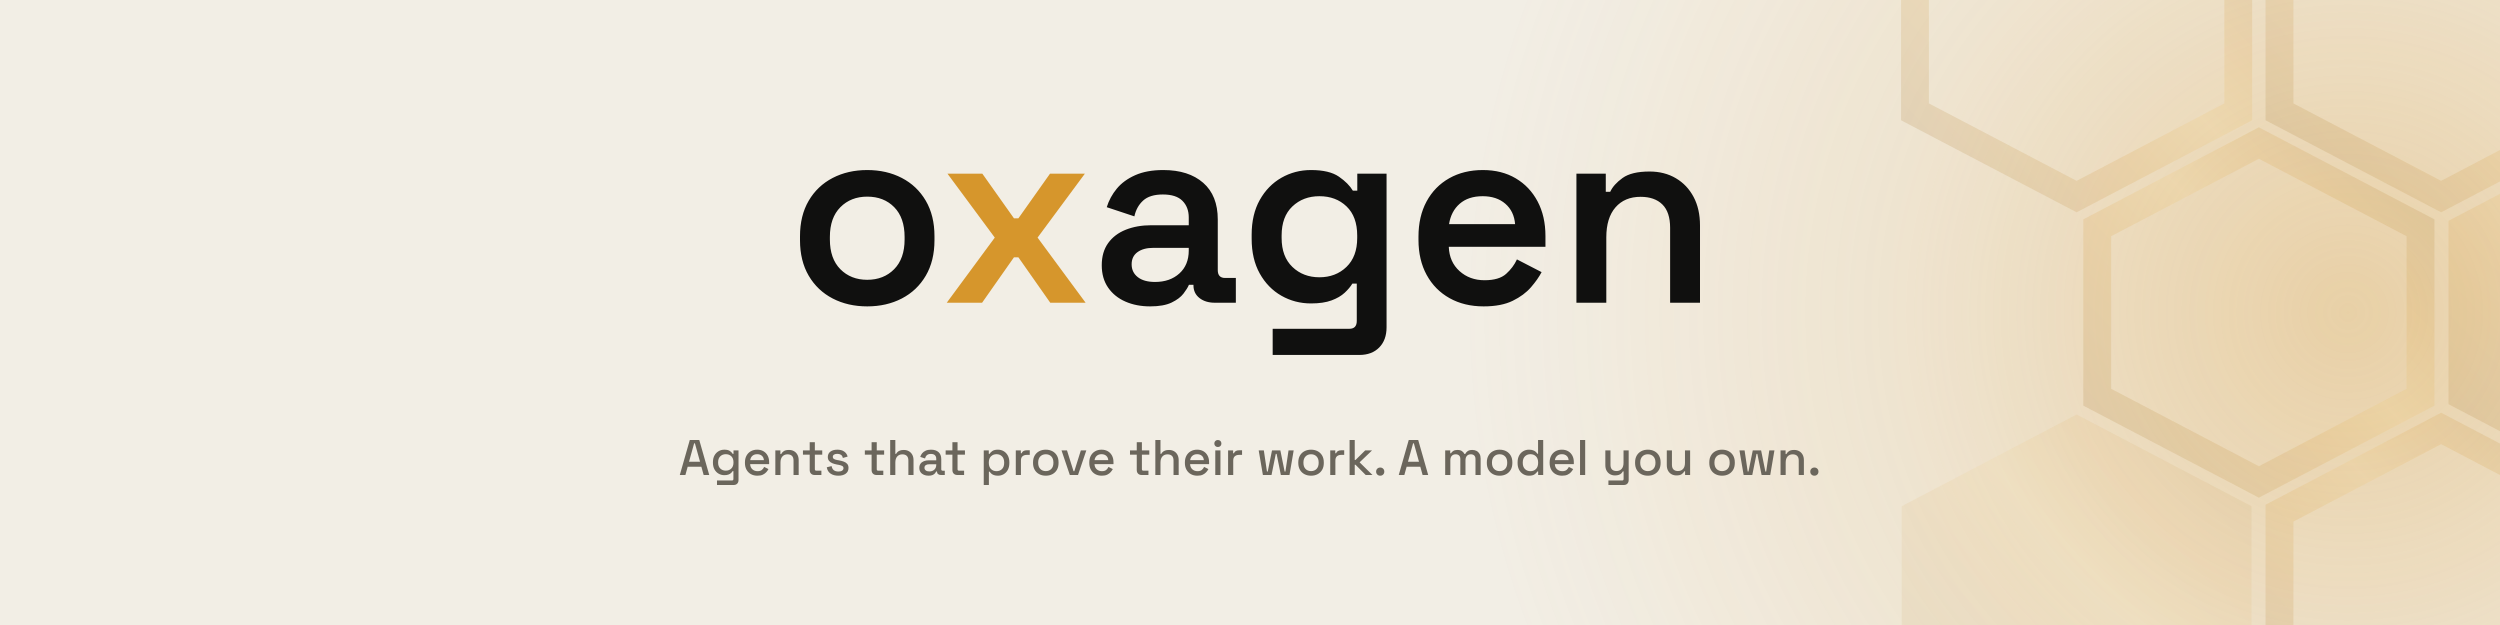
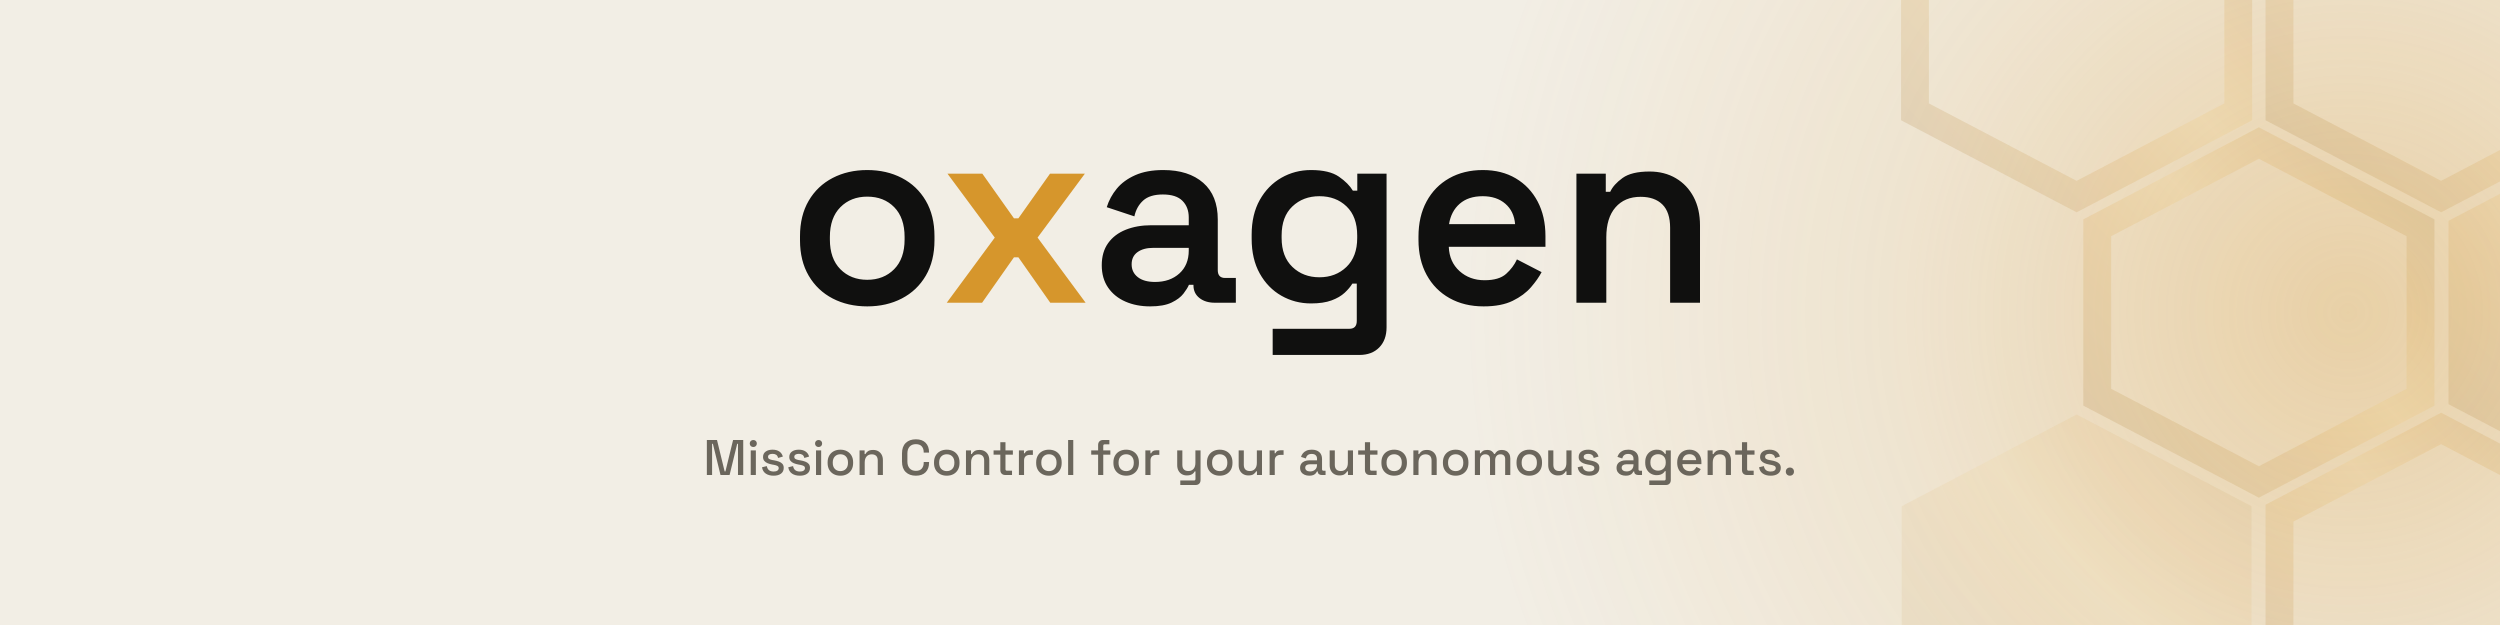
<svg xmlns="http://www.w3.org/2000/svg" width="1584" height="396" viewBox="0 0 1584 396">
  <defs>
-     <radialGradient id="g-s255">
+     <radialGradient id="g-s15">
      <stop offset="0" stop-color="#D6962C" stop-opacity="0.34" />
      <stop offset="0.5" stop-color="#D6962C" stop-opacity="0.119" />
      <stop offset="1" stop-color="#D6962C" stop-opacity="0" />
    </radialGradient>
-     <linearGradient id="sheen-s256" x1="0" y1="1" x2="1" y2="0">
+     <linearGradient id="sheen-s16" x1="0" y1="1" x2="1" y2="0">
      <stop offset="0" stop-color="#8B5E1A" />
      <stop offset="0.38" stop-color="#D6962C" />
      <stop offset="0.56" stop-color="#F1C364" />
      <stop offset="0.74" stop-color="#D6962C" />
      <stop offset="1" stop-color="#8B5E1A" />
    </linearGradient>
  </defs>
  <rect width="1584" height="396" fill="#F2EEE5" />
-   <circle cx="1489.0" cy="198.0" r="564.3" fill="url(#g-s255)" />
+   <circle cx="1489.0" cy="198.0" r="564.3" fill="url(#g-s15)" />
  <g opacity="0.16" transform="translate(1488.96,198.00) rotate(0) scale(17.65755) translate(-9.810,-10.240)">
    <g data-mark="hive">
-       <path d="M0.000 -6.080L5.800 -3.040L5.800 3.040L0.000 6.080L-5.800 3.040L-5.800 -3.040Z" fill="none" stroke="url(#sheen-s256)" stroke-width="1" stroke-linejoin="miter" />
-       <path d="M13.080 -6.080L18.880 -3.040L18.880 3.040L13.080 6.080L7.280 3.040L7.280 -3.040Z" fill="none" stroke="url(#sheen-s256)" stroke-width="1" stroke-linejoin="miter" />
-       <path d="M6.540 4.160L12.340 7.200L12.340 13.280L6.540 16.320L0.740 13.280L0.740 7.200Z" fill="none" stroke="url(#sheen-s256)" stroke-width="1" stroke-linejoin="miter" />
-       <path d="M19.620 3.660L25.897 6.950L25.897 13.530L19.620 16.820L13.343 13.530L13.343 6.950Z" fill="url(#sheen-s256)" />
-       <path d="M0.000 13.900L6.277 17.190L6.277 23.770L0.000 27.060L-6.277 23.770L-6.277 17.190Z" fill="url(#sheen-s256)" opacity="0.55" />
-       <path d="M13.080 14.400L18.880 17.440L18.880 23.520L13.080 26.560L7.280 23.520L7.280 17.440Z" fill="none" stroke="url(#sheen-s256)" stroke-width="1" stroke-linejoin="miter" />
+       <path d="M0.000 -6.080L5.800 -3.040L5.800 3.040L0.000 6.080L-5.800 3.040L-5.800 -3.040Z" fill="none" stroke="url(#sheen-s16)" stroke-width="1" stroke-linejoin="miter" />
+       <path d="M13.080 -6.080L18.880 -3.040L18.880 3.040L13.080 6.080L7.280 3.040L7.280 -3.040Z" fill="none" stroke="url(#sheen-s16)" stroke-width="1" stroke-linejoin="miter" />
+       <path d="M6.540 4.160L12.340 7.200L12.340 13.280L6.540 16.320L0.740 13.280L0.740 7.200Z" fill="none" stroke="url(#sheen-s16)" stroke-width="1" stroke-linejoin="miter" />
+       <path d="M19.620 3.660L25.897 6.950L25.897 13.530L19.620 16.820L13.343 13.530L13.343 6.950Z" fill="url(#sheen-s16)" />
+       <path d="M0.000 13.900L6.277 17.190L6.277 23.770L0.000 27.060L-6.277 23.770L-6.277 17.190Z" fill="url(#sheen-s16)" opacity="0.55" />
+       <path d="M13.080 14.400L18.880 17.440L18.880 23.520L13.080 26.560L7.280 23.520L7.280 17.440Z" fill="none" stroke="url(#sheen-s16)" stroke-width="1" stroke-linejoin="miter" />
    </g>
  </g>
  <g transform="translate(506.88,107.74) scale(1.2564)">
    <path d="M33.908 68.758Q24.166 68.758 16.479 64.774Q8.791 60.789 4.396 53.297Q0 45.803 0 35.386V33.372Q0 22.954 4.396 15.461Q8.791 7.969 16.479 3.984Q24.166 0 33.908 0Q43.651 0 51.338 3.984Q59.025 7.969 63.421 15.461Q67.817 22.954 67.817 33.372V35.386Q67.817 45.803 63.421 53.297Q59.025 60.789 51.338 64.774Q43.651 68.758 33.908 68.758ZM33.908 55.349Q42.19 55.349 47.469 50.02Q52.748 44.691 52.748 35.014V33.744Q52.748 24.067 47.523 18.738Q42.298 13.409 33.908 13.409Q25.65 13.409 20.359 18.738Q15.068 24.067 15.068 33.744V35.014Q15.068 44.691 20.359 50.02Q25.65 55.349 33.908 55.349Z M176.569 68.758Q169.637 68.758 164.119 66.345Q158.601 63.933 155.387 59.294Q152.173 54.654 152.173 48.009Q152.173 41.34 155.387 36.856Q158.601 32.371 164.27 30.102Q169.94 27.832 177.174 27.832H196.047V23.892Q196.047 18.732 192.874 15.527Q189.701 12.323 182.99 12.323Q176.411 12.323 173.049 15.384Q169.686 18.445 168.627 23.359L154.691 18.732Q156.27 13.613 159.748 9.397Q163.225 5.181 169.049 2.59Q174.874 0 183.208 0Q195.972 0 203.326 6.428Q210.681 12.856 210.681 24.939V50.471Q210.681 54.42 214.368 54.42H219.795V66.915H209.197Q204.464 66.915 201.442 64.533Q198.42 62.152 198.42 58.156V57.886H196.126Q195.392 59.697 193.399 62.298Q191.406 64.9 187.388 66.829Q183.369 68.758 176.569 68.758ZM179.05 56.435Q186.581 56.435 191.314 52.159Q196.047 47.884 196.047 40.603V39.24H178.175Q173.175 39.24 170.208 41.388Q167.241 43.536 167.241 47.551Q167.241 51.567 170.34 54.001Q173.439 56.435 179.05 56.435Z M227.767 34.642V32.628Q227.767 22.382 231.86 15.086Q235.953 7.791 242.768 3.895Q249.582 0 257.706 0Q266.935 0 271.762 3.333Q276.589 6.665 278.81 10.411H281.042V1.843H295.801V79.33Q295.801 85.699 292.104 89.472Q288.408 93.246 282.079 93.246H238.369V80.054H277.023Q280.779 80.054 280.779 76.104V57.278H278.547Q277.161 59.568 274.665 61.89Q272.168 64.213 268.057 65.741Q263.946 67.27 257.706 67.27Q249.582 67.27 242.756 63.375Q235.93 59.479 231.848 52.172Q227.767 44.865 227.767 34.642ZM261.938 54.078Q270.151 54.078 275.573 48.861Q280.996 43.644 280.996 34.27V33Q280.996 23.494 275.627 18.343Q270.259 13.192 261.938 13.192Q253.749 13.192 248.315 18.343Q242.881 23.494 242.881 33V34.27Q242.881 43.644 248.315 48.861Q253.749 54.078 261.938 54.078Z M344.764 68.758Q334.998 68.758 327.583 64.611Q320.167 60.464 316.031 52.905Q311.896 45.346 311.896 35.169V33.589Q311.896 23.389 315.977 15.842Q320.059 8.294 327.397 4.147Q334.735 0 344.385 0Q353.881 0 360.956 4.187Q368.031 8.373 371.981 15.851Q375.931 23.33 375.931 33.289V38.697H327.181Q327.468 46.333 332.587 50.95Q337.707 55.566 345.198 55.566Q352.522 55.566 356.101 52.353Q359.681 49.141 361.553 45.063L373.985 51.481Q372.119 55.066 368.63 59.104Q365.141 63.143 359.394 65.95Q353.648 68.758 344.764 68.758ZM327.313 27.289H360.622Q360.095 20.799 355.7 16.995Q351.304 13.192 344.277 13.192Q337.055 13.192 332.691 16.995Q328.327 20.799 327.313 27.289Z M391.548 66.915V1.843H406.353V10.977H408.585Q410.303 7.254 414.832 3.999Q419.361 0.744 428.435 0.744Q435.956 0.744 441.695 4.129Q447.434 7.514 450.651 13.59Q453.868 19.666 453.868 27.944V66.915H438.8V29.123Q438.8 21.197 434.891 17.349Q430.983 13.502 423.9 13.502Q415.872 13.502 411.244 18.824Q406.617 24.146 406.617 33.944V66.915Z" fill="#10100F" />
    <path d="M73.998 66.915 98.226 34.07 74.376 1.843H91.963L107.9 24.35H110.131L126.068 1.843H143.654L119.805 34.07L144.033 66.915H126.206L110.131 44.007H107.9L91.824 66.915Z" fill="#D6962C" />
  </g>
-   <path d="M430.721 300.96 437.049 278.784H443.05L449.378 300.96H445.834L444.386 295.726H435.712L434.265 300.96ZM436.55 292.571H443.548L440.301 280.915H439.798Z M451.719 293.222V292.76Q451.719 290.3 452.706 288.547Q453.694 286.794 455.342 285.854Q456.99 284.914 458.967 284.914Q461.254 284.914 462.469 285.758Q463.683 286.601 464.245 287.58H464.749V285.358H467.923V304.147Q467.923 305.596 467.095 306.446Q466.266 307.296 464.804 307.296H454.286V304.432H463.765Q464.685 304.432 464.685 303.482V298.508H464.182Q463.832 299.104 463.2 299.698Q462.569 300.293 461.541 300.68Q460.513 301.068 458.967 301.068Q456.99 301.068 455.337 300.128Q453.683 299.188 452.701 297.429Q451.719 295.671 451.719 293.222ZM459.864 298.204Q461.978 298.204 463.352 296.865Q464.727 295.527 464.727 293.138V292.844Q464.727 290.423 463.363 289.101Q461.999 287.778 459.864 287.778Q457.76 287.778 456.381 289.101Q455.001 290.423 455.001 292.844V293.138Q455.001 295.527 456.381 296.865Q457.76 298.204 459.864 298.204Z M479.892 301.404Q477.536 301.404 475.758 300.406Q473.979 299.408 472.986 297.592Q471.994 295.776 471.994 293.349V292.969Q471.994 290.531 472.976 288.72Q473.958 286.91 475.716 285.912Q477.473 284.914 479.773 284.914Q482.03 284.914 483.724 285.899Q485.418 286.885 486.369 288.662Q487.319 290.439 487.319 292.825V294.065H475.295Q475.37 296.124 476.693 297.332Q478.016 298.54 479.974 298.54Q481.82 298.54 482.75 297.722Q483.681 296.905 484.17 295.829L486.89 297.208Q486.435 298.109 485.596 299.086Q484.756 300.063 483.385 300.733Q482.013 301.404 479.892 301.404ZM475.327 291.553H484.007Q483.88 289.791 482.731 288.785Q481.582 287.778 479.752 287.778Q477.893 287.778 476.743 288.785Q475.593 289.791 475.327 291.553Z M491.255 300.96V285.358H494.452V287.694H494.956Q495.402 286.726 496.537 285.904Q497.671 285.082 499.915 285.082Q501.697 285.082 503.081 285.872Q504.464 286.661 505.252 288.112Q506.04 289.563 506.04 291.583V300.96H502.781V291.833Q502.781 289.793 501.771 288.828Q500.761 287.864 498.968 287.864Q496.942 287.864 495.729 289.205Q494.515 290.547 494.515 293.076V300.96Z M516.159 300.96Q514.718 300.96 513.873 300.11Q513.029 299.26 513.029 297.811V288.098H508.746V285.358H513.029V280.168H516.289V285.358H520.974V288.098H516.289V297.269Q516.289 298.22 517.198 298.22H520.439V300.96Z M531.186 301.404Q528.213 301.404 526.244 300.073Q524.274 298.742 523.851 296.061L526.894 295.321Q527.127 296.629 527.738 297.379Q528.35 298.129 529.248 298.449Q530.146 298.768 531.186 298.768Q532.758 298.768 533.595 298.177Q534.432 297.586 534.432 296.636Q534.432 295.674 533.638 295.228Q532.843 294.782 531.305 294.507L530.219 294.315Q528.638 294.021 527.342 293.477Q526.046 292.934 525.273 291.985Q524.499 291.036 524.499 289.562Q524.499 287.339 526.16 286.127Q527.82 284.914 530.542 284.914Q533.171 284.914 534.864 286.092Q536.556 287.269 537.05 289.292L534.02 290.167Q533.745 288.741 532.824 288.145Q531.904 287.55 530.542 287.55Q529.191 287.55 528.434 288.04Q527.676 288.53 527.676 289.438Q527.676 290.376 528.421 290.818Q529.165 291.26 530.442 291.483L531.529 291.675Q533.236 291.969 534.617 292.481Q535.997 292.992 536.803 293.931Q537.61 294.87 537.61 296.45Q537.61 298.822 535.87 300.113Q534.13 301.404 531.186 301.404Z M555.379 300.96Q553.937 300.96 553.093 300.11Q552.249 299.26 552.249 297.811V288.098H547.966V285.358H552.249V280.168H555.509V285.358H560.194V288.098H555.509V297.269Q555.509 298.22 556.418 298.22H559.659V300.96Z M564.024 300.96V278.784H567.284V287.556H567.788Q568.086 286.961 568.674 286.393Q569.263 285.825 570.232 285.459Q571.202 285.093 572.684 285.093Q574.466 285.093 575.85 285.883Q577.233 286.672 578.021 288.118Q578.809 289.563 578.809 291.583V300.96H575.55V291.833Q575.55 289.793 574.54 288.834Q573.53 287.875 571.737 287.875Q569.711 287.875 568.498 289.211Q567.284 290.547 567.284 293.076V300.96Z M588.331 301.404Q586.674 301.404 585.349 300.829Q584.024 300.254 583.253 299.146Q582.483 298.038 582.483 296.455Q582.483 294.862 583.253 293.796Q584.024 292.731 585.374 292.193Q586.725 291.656 588.432 291.656H593.206V290.647Q593.206 289.272 592.376 288.442Q591.546 287.613 589.837 287.613Q588.16 287.613 587.27 288.405Q586.381 289.197 586.093 290.485L583.061 289.493Q583.441 288.234 584.275 287.203Q585.109 286.172 586.502 285.543Q587.895 284.914 589.878 284.914Q592.917 284.914 594.65 286.455Q596.384 287.997 596.384 290.865V297.291Q596.384 298.242 597.271 298.242H598.616V300.96H596.176Q595.071 300.96 594.377 300.384Q593.683 299.808 593.683 298.836V298.738H593.181Q592.955 299.229 592.439 299.863Q591.923 300.497 590.94 300.95Q589.956 301.404 588.331 301.404ZM588.828 298.704Q590.773 298.704 591.99 297.581Q593.206 296.458 593.206 294.507V294.168H588.629Q587.331 294.168 586.537 294.726Q585.743 295.285 585.743 296.362Q585.743 297.439 586.569 298.072Q587.395 298.704 588.828 298.704Z M606.574 300.96Q605.132 300.96 604.288 300.11Q603.444 299.26 603.444 297.811V288.098H599.161V285.358H603.444V280.168H606.704V285.358H611.389V288.098H606.704V297.269Q606.704 298.22 607.613 298.22H610.854V300.96Z M623.298 307.296V285.358H626.494V287.58H626.998Q627.581 286.539 628.816 285.727Q630.05 284.914 632.317 284.914Q634.273 284.914 635.911 285.86Q637.549 286.805 638.537 288.6Q639.524 290.395 639.524 292.928V293.39Q639.524 295.912 638.542 297.712Q637.56 299.512 635.922 300.458Q634.284 301.404 632.317 301.404Q630.803 301.404 629.759 301.027Q628.715 300.65 628.073 300.055Q627.432 299.46 627.061 298.844H626.558V307.296ZM631.379 298.54Q633.514 298.54 634.878 297.18Q636.242 295.82 636.242 293.306V293.011Q636.242 290.498 634.868 289.138Q633.494 287.778 631.379 287.778Q629.276 287.778 627.896 289.138Q626.516 290.498 626.516 293.011V293.306Q626.516 295.82 627.896 297.18Q629.276 298.54 631.379 298.54Z M643.605 300.96V285.358H646.801V287.187H647.305Q647.687 286.203 648.517 285.749Q649.347 285.294 650.59 285.294H652.458V288.222H650.471Q648.873 288.222 647.869 289.09Q646.864 289.959 646.864 291.782V300.96Z M662.616 301.404Q660.271 301.404 658.441 300.436Q656.611 299.469 655.572 297.669Q654.534 295.869 654.534 293.39V292.928Q654.534 290.449 655.572 288.648Q656.611 286.848 658.441 285.881Q660.271 284.914 662.616 284.914Q664.96 284.914 666.79 285.881Q668.621 286.848 669.659 288.648Q670.697 290.449 670.697 292.928V293.39Q670.697 295.869 669.659 297.669Q668.621 299.469 666.79 300.436Q664.96 301.404 662.616 301.404ZM662.616 298.498Q664.764 298.498 666.1 297.122Q667.437 295.745 667.437 293.306V293.011Q667.437 290.572 666.111 289.196Q664.784 287.819 662.616 287.819Q660.479 287.819 659.136 289.196Q657.794 290.572 657.794 293.011V293.306Q657.794 295.745 659.136 297.122Q660.479 298.498 662.616 298.498Z M677.844 300.96 672.573 285.358H676.042L680.184 298.555H680.688L684.83 285.358H688.299L683.027 300.96Z M698.072 301.404Q695.717 301.404 693.938 300.406Q692.159 299.408 691.167 297.592Q690.174 295.776 690.174 293.349V292.969Q690.174 290.531 691.156 288.72Q692.138 286.91 693.896 285.912Q695.653 284.914 697.953 284.914Q700.21 284.914 701.904 285.899Q703.599 286.885 704.549 288.662Q705.499 290.439 705.499 292.825V294.065H693.475Q693.55 296.124 694.873 297.332Q696.197 298.54 698.154 298.54Q700 298.54 700.93 297.722Q701.861 296.905 702.35 295.829L705.07 297.208Q704.615 298.109 703.776 299.086Q702.936 300.063 701.565 300.733Q700.193 301.404 698.072 301.404ZM693.507 291.553H702.187Q702.06 289.791 700.911 288.785Q699.762 287.778 697.933 287.778Q696.073 287.778 694.923 288.785Q693.773 289.791 693.507 291.553Z M723.378 300.96Q721.937 300.96 721.092 300.11Q720.248 299.26 720.248 297.811V288.098H715.965V285.358H720.248V280.168H723.508V285.358H728.193V288.098H723.508V297.269Q723.508 298.22 724.417 298.22H727.658V300.96Z M732.023 300.96V278.784H735.283V287.556H735.787Q736.085 286.961 736.673 286.393Q737.262 285.825 738.231 285.459Q739.201 285.093 740.683 285.093Q742.465 285.093 743.849 285.883Q745.232 286.672 746.02 288.118Q746.808 289.563 746.808 291.583V300.96H743.549V291.833Q743.549 289.793 742.539 288.834Q741.529 287.875 739.736 287.875Q737.71 287.875 736.497 289.211Q735.283 290.547 735.283 293.076V300.96Z M758.644 301.404Q756.289 301.404 754.51 300.406Q752.731 299.408 751.739 297.592Q750.746 295.776 750.746 293.349V292.969Q750.746 290.531 751.728 288.72Q752.71 286.91 754.468 285.912Q756.225 284.914 758.525 284.914Q760.783 284.914 762.477 285.899Q764.171 286.885 765.121 288.662Q766.072 290.439 766.072 292.825V294.065H754.047Q754.122 296.124 755.445 297.332Q756.769 298.54 758.726 298.54Q760.572 298.54 761.502 297.722Q762.433 296.905 762.922 295.829L765.642 297.208Q765.188 298.109 764.348 299.086Q763.509 300.063 762.137 300.733Q760.765 301.404 758.644 301.404ZM754.079 291.553H762.759Q762.633 289.791 761.483 288.785Q760.334 287.778 758.505 287.778Q756.645 287.778 755.495 288.785Q754.345 289.791 754.079 291.553Z M770.008 300.96V285.358H773.268V300.96ZM771.638 283.232Q770.694 283.232 770.043 282.613Q769.393 281.993 769.393 281.008Q769.393 280.012 770.043 279.398Q770.694 278.784 771.638 278.784Q772.613 278.784 773.248 279.398Q773.882 280.012 773.882 281.008Q773.882 281.993 773.248 282.613Q772.613 283.232 771.638 283.232Z M778.118 300.96V285.358H781.314V287.187H781.818Q782.2 286.203 783.03 285.749Q783.86 285.294 785.103 285.294H786.971V288.222H784.984Q783.386 288.222 782.382 289.09Q781.378 289.959 781.378 291.782V300.96Z M800.167 300.96 797.506 285.358H800.767L802.738 298.766H803.242L805.945 285.358H811.236L813.94 298.766H814.444L816.414 285.358H819.676L817.015 300.96H811.547L808.843 287.551H808.339L805.635 300.96Z M830.678 301.404Q828.334 301.404 826.503 300.436Q824.673 299.469 823.635 297.669Q822.597 295.869 822.597 293.39V292.928Q822.597 290.449 823.635 288.648Q824.673 286.848 826.503 285.881Q828.334 284.914 830.678 284.914Q833.022 284.914 834.853 285.881Q836.683 286.848 837.721 288.648Q838.76 290.449 838.76 292.928V293.39Q838.76 295.869 837.721 297.669Q836.683 299.469 834.853 300.436Q833.022 301.404 830.678 301.404ZM830.678 298.498Q832.826 298.498 834.163 297.122Q835.5 295.745 835.5 293.306V293.011Q835.5 290.572 834.173 289.196Q832.847 287.819 830.678 287.819Q828.541 287.819 827.199 289.196Q825.856 290.572 825.856 293.011V293.306Q825.856 295.745 827.199 297.122Q828.541 298.498 830.678 298.498Z M842.84 300.96V285.358H846.037V287.187H846.54Q846.922 286.203 847.752 285.749Q848.582 285.294 849.826 285.294H851.693V288.222H849.707Q848.108 288.222 847.104 289.09Q846.1 289.959 846.1 291.782V300.96Z M855.1 300.96V278.784H858.36V291.432H858.864L865.002 285.358H869.355L861.446 292.928L869.608 300.96H865.307L858.864 294.475H858.36V300.96Z M874.515 301.404Q873.403 301.404 872.66 300.676Q871.916 299.948 871.916 298.81Q871.916 297.673 872.66 296.95Q873.403 296.227 874.515 296.227Q875.626 296.227 876.359 296.955Q877.093 297.683 877.093 298.82Q877.093 299.957 876.359 300.68Q875.626 301.404 874.515 301.404Z M886.248 300.96 892.576 278.784H898.576L904.904 300.96H901.361L899.913 295.726H891.239L889.791 300.96ZM892.077 292.571H899.075L895.828 280.915H895.324Z M915.672 300.96V285.358H918.869V287.179H919.373Q919.807 286.365 920.79 285.723Q921.774 285.082 923.459 285.082Q925.205 285.082 926.269 285.803Q927.332 286.525 927.86 287.626H928.363Q928.902 286.546 929.939 285.814Q930.977 285.082 932.871 285.082Q934.373 285.082 935.556 285.711Q936.738 286.34 937.434 287.558Q938.13 288.776 938.13 290.555V300.96H934.87V290.807Q934.87 289.386 934.089 288.614Q933.307 287.843 931.893 287.843Q930.364 287.843 929.448 288.825Q928.531 289.807 928.531 291.656V300.96H925.271V290.807Q925.271 289.386 924.49 288.614Q923.708 287.843 922.294 287.843Q920.765 287.843 919.849 288.825Q918.932 289.807 918.932 291.656V300.96Z M950.143 301.404Q947.799 301.404 945.969 300.436Q944.138 299.469 943.1 297.669Q942.062 295.869 942.062 293.39V292.928Q942.062 290.449 943.1 288.648Q944.138 286.848 945.969 285.881Q947.799 284.914 950.143 284.914Q952.488 284.914 954.318 285.881Q956.148 286.848 957.187 288.648Q958.225 290.449 958.225 292.928V293.39Q958.225 295.869 957.187 297.669Q956.148 299.469 954.318 300.436Q952.488 301.404 950.143 301.404ZM950.143 298.498Q952.291 298.498 953.628 297.122Q954.965 295.745 954.965 293.306V293.011Q954.965 290.572 953.638 289.196Q952.312 287.819 950.143 287.819Q948.007 287.819 946.664 289.196Q945.322 290.572 945.322 293.011V293.306Q945.322 295.745 946.664 297.122Q948.007 298.498 950.143 298.498Z M968.752 301.404Q966.817 301.404 965.168 300.458Q963.52 299.512 962.533 297.712Q961.545 295.912 961.545 293.39V292.928Q961.545 290.406 962.527 288.606Q963.509 286.805 965.153 285.86Q966.796 284.914 968.752 284.914Q970.278 284.914 971.316 285.291Q972.354 285.668 973.006 286.247Q973.658 286.826 974.008 287.474H974.512V278.784H977.772V300.96H974.575V298.738H974.071Q973.488 299.758 972.264 300.581Q971.039 301.404 968.752 301.404ZM969.69 298.54Q971.805 298.54 973.179 297.18Q974.553 295.82 974.553 293.306V293.011Q974.553 290.498 973.189 289.138Q971.825 287.778 969.69 287.778Q967.586 287.778 966.207 289.138Q964.827 290.498 964.827 293.011V293.306Q964.827 295.82 966.207 297.18Q967.586 298.54 969.69 298.54Z M989.75 301.404Q987.394 301.404 985.615 300.406Q983.837 299.408 982.844 297.592Q981.852 295.776 981.852 293.349V292.969Q981.852 290.531 982.834 288.72Q983.816 286.91 985.573 285.912Q987.331 284.914 989.631 284.914Q991.888 284.914 993.582 285.899Q995.276 286.885 996.227 288.662Q997.177 290.439 997.177 292.825V294.065H985.153Q985.227 296.124 986.551 297.332Q987.874 298.54 989.832 298.54Q991.677 298.54 992.608 297.722Q993.539 296.905 994.028 295.829L996.748 297.208Q996.293 298.109 995.454 299.086Q994.614 300.063 993.242 300.733Q991.871 301.404 989.75 301.404ZM985.185 291.553H993.865Q993.738 289.791 992.589 288.785Q991.44 287.778 989.61 287.778Q987.751 287.778 986.601 288.785Q985.451 289.791 985.185 291.553Z M1001.11 300.96V278.784H1004.37V300.96Z M1019.09 307.296V304.432H1027.8Q1028.71 304.432 1028.71 303.482V298.69H1028.2Q1027.91 299.306 1027.32 299.895Q1026.73 300.483 1025.75 300.859Q1024.77 301.236 1023.27 301.236Q1021.5 301.236 1020.11 300.446Q1018.72 299.656 1017.93 298.201Q1017.14 296.745 1017.14 294.746V285.358H1020.4V294.496Q1020.4 296.525 1021.41 297.489Q1022.42 298.454 1024.21 298.454Q1026.24 298.454 1027.45 297.118Q1028.67 295.782 1028.67 293.252V285.358H1031.93V304.147Q1031.93 305.596 1031.09 306.446Q1030.26 307.296 1028.8 307.296Z M1044.07 301.404Q1041.73 301.404 1039.9 300.436Q1038.07 299.469 1037.03 297.669Q1035.99 295.869 1035.99 293.39V292.928Q1035.99 290.449 1037.03 288.648Q1038.07 286.848 1039.9 285.881Q1041.73 284.914 1044.07 284.914Q1046.42 284.914 1048.25 285.881Q1050.08 286.848 1051.12 288.648Q1052.16 290.449 1052.16 292.928V293.39Q1052.16 295.869 1051.12 297.669Q1050.08 299.469 1048.25 300.436Q1046.42 301.404 1044.07 301.404ZM1044.07 298.498Q1046.22 298.498 1047.56 297.122Q1048.9 295.745 1048.9 293.306V293.011Q1048.9 290.572 1047.57 289.196Q1046.24 287.819 1044.07 287.819Q1041.94 287.819 1040.6 289.196Q1039.25 290.572 1039.25 293.011V293.306Q1039.25 295.745 1040.6 297.122Q1041.94 298.498 1044.07 298.498Z M1062.2 301.236Q1060.43 301.236 1059.04 300.446Q1057.65 299.656 1056.86 298.195Q1056.08 296.734 1056.08 294.735V285.358H1059.34V294.485Q1059.34 296.514 1060.35 297.484Q1061.36 298.454 1063.15 298.454Q1065.18 298.454 1066.39 297.112Q1067.6 295.771 1067.6 293.241V285.358H1070.86V300.96H1067.67V298.624H1067.16Q1066.71 299.571 1065.58 300.403Q1064.45 301.236 1062.2 301.236Z M1091.09 301.404Q1088.74 301.404 1086.91 300.436Q1085.08 299.469 1084.04 297.669Q1083.01 295.869 1083.01 293.39V292.928Q1083.01 290.449 1084.04 288.648Q1085.08 286.848 1086.91 285.881Q1088.74 284.914 1091.09 284.914Q1093.43 284.914 1095.26 285.881Q1097.09 286.848 1098.13 288.648Q1099.17 290.449 1099.17 292.928V293.39Q1099.17 295.869 1098.13 297.669Q1097.09 299.469 1095.26 300.436Q1093.43 301.404 1091.09 301.404ZM1091.09 298.498Q1093.24 298.498 1094.57 297.122Q1095.91 295.745 1095.91 293.306V293.011Q1095.91 290.572 1094.58 289.196Q1093.26 287.819 1091.09 287.819Q1088.95 287.819 1087.61 289.196Q1086.27 290.572 1086.27 293.011V293.306Q1086.27 295.745 1087.61 297.122Q1088.95 298.498 1091.09 298.498Z M1104.77 300.96 1102.11 285.358H1105.37L1107.34 298.766H1107.84L1110.55 285.358H1115.84L1118.54 298.766H1119.05L1121.02 285.358H1124.28L1121.62 300.96H1116.15L1113.45 287.551H1112.94L1110.24 300.96Z M1128.15 300.96V285.358H1131.35V287.694H1131.85Q1132.3 286.726 1133.43 285.904Q1134.57 285.082 1136.81 285.082Q1138.59 285.082 1139.98 285.872Q1141.36 286.661 1142.15 288.112Q1142.94 289.563 1142.94 291.583V300.96H1139.68V291.833Q1139.68 289.793 1138.67 288.828Q1137.66 287.864 1135.86 287.864Q1133.84 287.864 1132.62 289.205Q1131.41 290.547 1131.41 293.076V300.96Z M1149.59 301.404Q1148.48 301.404 1147.74 300.676Q1146.99 299.948 1146.99 298.81Q1146.99 297.673 1147.74 296.95Q1148.48 296.227 1149.59 296.227Q1150.7 296.227 1151.44 296.955Q1152.17 297.683 1152.17 298.82Q1152.17 299.957 1151.44 300.68Q1150.7 301.404 1149.59 301.404Z" fill="#6B665C" />
+   <path d="M447.86 300.96V278.784H454.291L459.133 298.685H459.637L464.479 278.784H470.911V300.96H467.587V281.203H467.084L462.262 300.96H456.509L451.687 281.203H451.183V300.96Z M475.653 300.96V285.358H478.913V300.96ZM477.283 283.232Q476.339 283.232 475.689 282.613Q475.038 281.993 475.038 281.008Q475.038 280.012 475.689 279.398Q476.339 278.784 477.283 278.784Q478.259 278.784 478.893 279.398Q479.528 280.012 479.528 281.008Q479.528 281.993 478.893 282.613Q478.259 283.232 477.283 283.232Z M490.145 301.404Q487.172 301.404 485.202 300.073Q483.232 298.742 482.81 296.061L485.852 295.321Q486.085 296.629 486.697 297.379Q487.308 298.129 488.206 298.449Q489.104 298.768 490.145 298.768Q491.716 298.768 492.553 298.177Q493.391 297.586 493.391 296.636Q493.391 295.674 492.596 295.228Q491.802 294.782 490.264 294.507L489.177 294.315Q487.596 294.021 486.301 293.477Q485.005 292.934 484.231 291.985Q483.457 291.036 483.457 289.562Q483.457 287.339 485.118 286.127Q486.779 284.914 489.5 284.914Q492.13 284.914 493.822 286.092Q495.515 287.269 496.009 289.292L492.979 290.167Q492.703 288.741 491.783 288.145Q490.863 287.55 489.5 287.55Q488.149 287.55 487.392 288.04Q486.635 288.53 486.635 289.438Q486.635 290.376 487.379 290.818Q488.124 291.26 489.401 291.483L490.487 291.675Q492.195 291.969 493.575 292.481Q494.956 292.992 495.762 293.931Q496.568 294.87 496.568 296.45Q496.568 298.822 494.828 300.113Q493.088 301.404 490.145 301.404Z M506.777 301.404Q503.804 301.404 501.834 300.073Q499.864 298.742 499.442 296.061L502.484 295.321Q502.717 296.629 503.329 297.379Q503.94 298.129 504.838 298.449Q505.736 298.768 506.777 298.768Q508.348 298.768 509.185 298.177Q510.023 297.586 510.023 296.636Q510.023 295.674 509.228 295.228Q508.434 294.782 506.896 294.507L505.809 294.315Q504.228 294.021 502.933 293.477Q501.637 292.934 500.863 291.985Q500.089 291.036 500.089 289.562Q500.089 287.339 501.75 286.127Q503.411 284.914 506.132 284.914Q508.762 284.914 510.454 286.092Q512.147 287.269 512.641 289.292L509.611 290.167Q509.335 288.741 508.415 288.145Q507.495 287.55 506.132 287.55Q504.781 287.55 504.024 288.04Q503.267 288.53 503.267 289.438Q503.267 290.376 504.011 290.818Q504.756 291.26 506.033 291.483L507.119 291.675Q508.827 291.969 510.207 292.481Q511.588 292.992 512.394 293.931Q513.2 294.87 513.2 296.45Q513.2 298.822 511.46 300.113Q509.72 301.404 506.777 301.404Z M517.027 300.96V285.358H520.287V300.96ZM518.657 283.232Q517.713 283.232 517.063 282.613Q516.413 281.993 516.413 281.008Q516.413 280.012 517.063 279.398Q517.713 278.784 518.657 278.784Q519.633 278.784 520.267 279.398Q520.902 280.012 520.902 281.008Q520.902 281.993 520.267 282.613Q519.633 283.232 518.657 283.232Z M532.458 301.404Q530.114 301.404 528.284 300.436Q526.453 299.469 525.415 297.669Q524.377 295.869 524.377 293.39V292.928Q524.377 290.449 525.415 288.648Q526.453 286.848 528.284 285.881Q530.114 284.914 532.458 284.914Q534.803 284.914 536.633 285.881Q538.463 286.848 539.502 288.648Q540.54 290.449 540.54 292.928V293.39Q540.54 295.869 539.502 297.669Q538.463 299.469 536.633 300.436Q534.803 301.404 532.458 301.404ZM532.458 298.498Q534.606 298.498 535.943 297.122Q537.28 295.745 537.28 293.306V293.011Q537.28 290.572 535.953 289.196Q534.627 287.819 532.458 287.819Q530.322 287.819 528.979 289.196Q527.637 290.572 527.637 293.011V293.306Q527.637 295.745 528.979 297.122Q530.322 298.498 532.458 298.498Z M544.62 300.96V285.358H547.817V287.694H548.321Q548.767 286.726 549.901 285.904Q551.036 285.082 553.28 285.082Q555.062 285.082 556.446 285.872Q557.829 286.661 558.617 288.112Q559.405 289.563 559.405 291.583V300.96H556.146V291.833Q556.146 289.793 555.136 288.828Q554.126 287.864 552.333 287.864Q550.307 287.864 549.094 289.205Q547.88 290.547 547.88 293.076V300.96Z M580.305 301.404Q576.264 301.404 573.884 299.107Q571.504 296.81 571.504 292.478V287.266Q571.504 282.934 573.884 280.637Q576.264 278.34 580.305 278.34Q584.314 278.34 586.481 280.552Q588.648 282.763 588.648 286.604V286.783H585.261V286.5Q585.261 284.269 584.046 282.841Q582.831 281.413 580.305 281.413Q577.788 281.413 576.36 282.953Q574.932 284.493 574.932 287.203V292.541Q574.932 295.231 576.36 296.781Q577.788 298.331 580.305 298.331Q582.831 298.331 584.046 296.892Q585.261 295.454 585.261 293.244V292.707H588.648V293.14Q588.648 296.981 586.481 299.192Q584.314 301.404 580.305 301.404Z M599.873 301.404Q597.529 301.404 595.699 300.436Q593.869 299.469 592.83 297.669Q591.792 295.869 591.792 293.39V292.928Q591.792 290.449 592.83 288.648Q593.869 286.848 595.699 285.881Q597.529 284.914 599.873 284.914Q602.218 284.914 604.048 285.881Q605.878 286.848 606.917 288.648Q607.955 290.449 607.955 292.928V293.39Q607.955 295.869 606.917 297.669Q605.878 299.469 604.048 300.436Q602.218 301.404 599.873 301.404ZM599.873 298.498Q602.021 298.498 603.358 297.122Q604.695 295.745 604.695 293.306V293.011Q604.695 290.572 603.369 289.196Q602.042 287.819 599.873 287.819Q597.737 287.819 596.394 289.196Q595.052 290.572 595.052 293.011V293.306Q595.052 295.745 596.394 297.122Q597.737 298.498 599.873 298.498Z M612.035 300.96V285.358H615.232V287.694H615.736Q616.182 286.726 617.317 285.904Q618.451 285.082 620.695 285.082Q622.477 285.082 623.861 285.872Q625.244 286.661 626.032 288.112Q626.82 289.563 626.82 291.583V300.96H623.561V291.833Q623.561 289.793 622.551 288.828Q621.541 287.864 619.748 287.864Q617.722 287.864 616.509 289.205Q615.295 290.547 615.295 293.076V300.96Z M636.939 300.96Q635.498 300.96 634.653 300.11Q633.809 299.26 633.809 297.811V288.098H629.526V285.358H633.809V280.168H637.069V285.358H641.754V288.098H637.069V297.269Q637.069 298.22 637.978 298.22H641.219V300.96Z M645.585 300.96V285.358H648.781V287.187H649.285Q649.667 286.203 650.497 285.749Q651.327 285.294 652.57 285.294H654.438V288.222H652.451Q650.853 288.222 649.849 289.09Q648.844 289.959 648.844 291.782V300.96Z M664.596 301.404Q662.251 301.404 660.421 300.436Q658.591 299.469 657.552 297.669Q656.514 295.869 656.514 293.39V292.928Q656.514 290.449 657.552 288.648Q658.591 286.848 660.421 285.881Q662.251 284.914 664.596 284.914Q666.94 284.914 668.77 285.881Q670.601 286.848 671.639 288.648Q672.677 290.449 672.677 292.928V293.39Q672.677 295.869 671.639 297.669Q670.601 299.469 668.77 300.436Q666.94 301.404 664.596 301.404ZM664.596 298.498Q666.744 298.498 668.08 297.122Q669.417 295.745 669.417 293.306V293.011Q669.417 290.572 668.091 289.196Q666.764 287.819 664.596 287.819Q662.459 287.819 661.116 289.196Q659.774 290.572 659.774 293.011V293.306Q659.774 295.745 661.116 297.122Q662.459 298.498 664.596 298.498Z M676.758 300.96V278.784H680.018V300.96Z M695.766 300.96V288.098H691.397V285.358H695.766V281.933Q695.766 280.484 696.61 279.634Q697.454 278.784 698.896 278.784H702.903V281.524H699.935Q699.026 281.524 699.026 282.475V285.358H703.521V288.098H699.026V300.96Z M713.541 301.404Q711.197 301.404 709.367 300.436Q707.536 299.469 706.498 297.669Q705.46 295.869 705.46 293.39V292.928Q705.46 290.449 706.498 288.648Q707.536 286.848 709.367 285.881Q711.197 284.914 713.541 284.914Q715.886 284.914 717.716 285.881Q719.546 286.848 720.585 288.648Q721.623 290.449 721.623 292.928V293.39Q721.623 295.869 720.585 297.669Q719.546 299.469 717.716 300.436Q715.886 301.404 713.541 301.404ZM713.541 298.498Q715.689 298.498 717.026 297.122Q718.363 295.745 718.363 293.306V293.011Q718.363 290.572 717.036 289.196Q715.71 287.819 713.541 287.819Q711.405 287.819 710.062 289.196Q708.72 290.572 708.72 293.011V293.306Q708.72 295.745 710.062 297.122Q711.405 298.498 713.541 298.498Z M725.703 300.96V285.358H728.9V287.187H729.404Q729.785 286.203 730.615 285.749Q731.445 285.294 732.689 285.294H734.556V288.222H732.57Q730.972 288.222 729.967 289.09Q728.963 289.959 728.963 291.782V300.96Z M747.83 307.296V304.432H756.539Q757.448 304.432 757.448 303.482V298.69H756.944Q756.647 299.306 756.058 299.895Q755.47 300.483 754.49 300.859Q753.51 301.236 752.007 301.236Q750.236 301.236 748.847 300.446Q747.458 299.656 746.67 298.201Q745.882 296.745 745.882 294.746V285.358H749.142V294.496Q749.142 296.525 750.152 297.489Q751.161 298.454 752.954 298.454Q754.98 298.454 756.194 297.118Q757.407 295.782 757.407 293.252V285.358H760.667V304.147Q760.667 305.596 759.833 306.446Q758.999 307.296 757.537 307.296Z M772.815 301.404Q770.47 301.404 768.64 300.436Q766.81 299.469 765.771 297.669Q764.733 295.869 764.733 293.39V292.928Q764.733 290.449 765.771 288.648Q766.81 286.848 768.64 285.881Q770.47 284.914 772.815 284.914Q775.159 284.914 776.989 285.881Q778.82 286.848 779.858 288.648Q780.896 290.449 780.896 292.928V293.39Q780.896 295.869 779.858 297.669Q778.82 299.469 776.989 300.436Q775.159 301.404 772.815 301.404ZM772.815 298.498Q774.962 298.498 776.299 297.122Q777.636 295.745 777.636 293.306V293.011Q777.636 290.572 776.31 289.196Q774.983 287.819 772.815 287.819Q770.678 287.819 769.335 289.196Q767.993 290.572 767.993 293.011V293.306Q767.993 295.745 769.335 297.122Q770.678 298.498 772.815 298.498Z M790.942 301.236Q789.171 301.236 787.782 300.446Q786.393 299.656 785.605 298.195Q784.817 296.734 784.817 294.735V285.358H788.076V294.485Q788.076 296.514 789.086 297.484Q790.096 298.454 791.889 298.454Q793.915 298.454 795.128 297.112Q796.342 295.771 796.342 293.241V285.358H799.602V300.96H796.405V298.624H795.901Q795.455 299.571 794.321 300.403Q793.186 301.236 790.942 301.236Z M804.428 300.96V285.358H807.625V287.187H808.128Q808.51 286.203 809.34 285.749Q810.17 285.294 811.414 285.294H813.281V288.222H811.295Q809.696 288.222 808.692 289.09Q807.688 289.959 807.688 291.782V300.96Z M829.59 301.404Q827.933 301.404 826.608 300.829Q825.283 300.254 824.512 299.146Q823.742 298.038 823.742 296.455Q823.742 294.862 824.512 293.796Q825.283 292.731 826.633 292.193Q827.984 291.656 829.691 291.656H834.465V290.647Q834.465 289.272 833.635 288.442Q832.805 287.613 831.096 287.613Q829.419 287.613 828.529 288.405Q827.64 289.197 827.352 290.485L824.32 289.493Q824.7 288.234 825.534 287.203Q826.368 286.172 827.761 285.543Q829.154 284.914 831.137 284.914Q834.176 284.914 835.909 286.455Q837.643 287.997 837.643 290.865V297.291Q837.643 298.242 838.53 298.242H839.875V300.96H837.435Q836.33 300.96 835.636 300.384Q834.942 299.808 834.942 298.836V298.738H834.44Q834.214 299.229 833.698 299.863Q833.182 300.497 832.199 300.95Q831.215 301.404 829.59 301.404ZM830.087 298.704Q832.032 298.704 833.249 297.581Q834.465 296.458 834.465 294.507V294.168H829.888Q828.59 294.168 827.796 294.726Q827.002 295.285 827.002 296.362Q827.002 297.439 827.828 298.072Q828.654 298.704 830.087 298.704Z M848.599 301.236Q846.829 301.236 845.439 300.446Q844.05 299.656 843.262 298.195Q842.474 296.734 842.474 294.735V285.358H845.734V294.485Q845.734 296.514 846.744 297.484Q847.754 298.454 849.547 298.454Q851.573 298.454 852.786 297.112Q853.999 295.771 853.999 293.241V285.358H857.259V300.96H854.063V298.624H853.559Q853.112 299.571 851.978 300.403Q850.844 301.236 848.599 301.236Z M867.95 300.96Q866.508 300.96 865.664 300.11Q864.82 299.26 864.82 297.811V288.098H860.537V285.358H864.82V280.168H868.08V285.358H872.765V288.098H868.08V297.269Q868.08 298.22 868.989 298.22H872.23V300.96Z M883.346 301.404Q881.002 301.404 879.171 300.436Q877.341 299.469 876.303 297.669Q875.265 295.869 875.265 293.39V292.928Q875.265 290.449 876.303 288.648Q877.341 286.848 879.171 285.881Q881.002 284.914 883.346 284.914Q885.69 284.914 887.521 285.881Q889.351 286.848 890.389 288.648Q891.428 290.449 891.428 292.928V293.39Q891.428 295.869 890.389 297.669Q889.351 299.469 887.521 300.436Q885.69 301.404 883.346 301.404ZM883.346 298.498Q885.494 298.498 886.831 297.122Q888.168 295.745 888.168 293.306V293.011Q888.168 290.572 886.841 289.196Q885.515 287.819 883.346 287.819Q881.209 287.819 879.867 289.196Q878.524 290.572 878.524 293.011V293.306Q878.524 295.745 879.867 297.122Q881.209 298.498 883.346 298.498Z M895.508 300.96V285.358H898.705V287.694H899.208Q899.655 286.726 900.789 285.904Q901.923 285.082 904.168 285.082Q905.95 285.082 907.333 285.872Q908.717 286.661 909.505 288.112Q910.293 289.563 910.293 291.583V300.96H907.033V291.833Q907.033 289.793 906.023 288.828Q905.014 287.864 903.221 287.864Q901.195 287.864 899.981 289.205Q898.768 290.547 898.768 293.076V300.96Z M922.313 301.404Q919.968 301.404 918.138 300.436Q916.308 299.469 915.269 297.669Q914.231 295.869 914.231 293.39V292.928Q914.231 290.449 915.269 288.648Q916.308 286.848 918.138 285.881Q919.968 284.914 922.313 284.914Q924.657 284.914 926.487 285.881Q928.317 286.848 929.356 288.648Q930.394 290.449 930.394 292.928V293.39Q930.394 295.869 929.356 297.669Q928.317 299.469 926.487 300.436Q924.657 301.404 922.313 301.404ZM922.313 298.498Q924.46 298.498 925.797 297.122Q927.134 295.745 927.134 293.306V293.011Q927.134 290.572 925.808 289.196Q924.481 287.819 922.313 287.819Q920.176 287.819 918.833 289.196Q917.491 290.572 917.491 293.011V293.306Q917.491 295.745 918.833 297.122Q920.176 298.498 922.313 298.498Z M934.474 300.96V285.358H937.671V287.179H938.175Q938.609 286.365 939.592 285.723Q940.576 285.082 942.261 285.082Q944.007 285.082 945.071 285.803Q946.134 286.525 946.662 287.626H947.165Q947.704 286.546 948.742 285.814Q949.779 285.082 951.674 285.082Q953.175 285.082 954.358 285.711Q955.54 286.34 956.236 287.558Q956.932 288.776 956.932 290.555V300.96H953.672V290.807Q953.672 289.386 952.891 288.614Q952.109 287.843 950.695 287.843Q949.166 287.843 948.25 288.825Q947.333 289.807 947.333 291.656V300.96H944.073V290.807Q944.073 289.386 943.292 288.614Q942.51 287.843 941.096 287.843Q939.567 287.843 938.651 288.825Q937.734 289.807 937.734 291.656V300.96Z M968.945 301.404Q966.601 301.404 964.771 300.436Q962.941 299.469 961.902 297.669Q960.864 295.869 960.864 293.39V292.928Q960.864 290.449 961.902 288.648Q962.941 286.848 964.771 285.881Q966.601 284.914 968.945 284.914Q971.29 284.914 973.12 285.881Q974.95 286.848 975.989 288.648Q977.027 290.449 977.027 292.928V293.39Q977.027 295.869 975.989 297.669Q974.95 299.469 973.12 300.436Q971.29 301.404 968.945 301.404ZM968.945 298.498Q971.093 298.498 972.43 297.122Q973.767 295.745 973.767 293.306V293.011Q973.767 290.572 972.441 289.196Q971.114 287.819 968.945 287.819Q966.809 287.819 965.466 289.196Q964.124 290.572 964.124 293.011V293.306Q964.124 295.745 965.466 297.122Q966.809 298.498 968.945 298.498Z M987.073 301.236Q985.302 301.236 983.913 300.446Q982.524 299.656 981.735 298.195Q980.947 296.734 980.947 294.735V285.358H984.207V294.485Q984.207 296.514 985.217 297.484Q986.227 298.454 988.02 298.454Q990.046 298.454 991.259 297.112Q992.473 295.771 992.473 293.241V285.358H995.733V300.96H992.536V298.624H992.032Q991.586 299.571 990.451 300.403Q989.317 301.236 987.073 301.236Z M1006.94 301.404Q1003.97 301.404 1002 300.073Q1000.03 298.742 999.605 296.061L1002.65 295.321Q1002.88 296.629 1003.49 297.379Q1004.1 298.129 1005 298.449Q1005.9 298.768 1006.94 298.768Q1008.51 298.768 1009.35 298.177Q1010.19 297.586 1010.19 296.636Q1010.19 295.674 1009.39 295.228Q1008.6 294.782 1007.06 294.507L1005.97 294.315Q1004.39 294.021 1003.1 293.477Q1001.8 292.934 1001.03 291.985Q1000.25 291.036 1000.25 289.562Q1000.25 287.339 1001.91 286.127Q1003.57 284.914 1006.3 284.914Q1008.93 284.914 1010.62 286.092Q1012.31 287.269 1012.8 289.292L1009.77 290.167Q1009.5 288.741 1008.58 288.145Q1007.66 287.55 1006.3 287.55Q1004.95 287.55 1004.19 288.04Q1003.43 288.53 1003.43 289.438Q1003.43 290.376 1004.18 290.818Q1004.92 291.26 1006.2 291.483L1007.28 291.675Q1008.99 291.969 1010.37 292.481Q1011.75 292.992 1012.56 293.931Q1013.36 294.87 1013.36 296.45Q1013.36 298.822 1011.62 300.113Q1009.88 301.404 1006.94 301.404Z M1030.09 301.404Q1028.44 301.404 1027.11 300.829Q1025.79 300.254 1025.02 299.146Q1024.24 298.038 1024.24 296.455Q1024.24 294.862 1025.02 293.796Q1025.79 292.731 1027.14 292.193Q1028.49 291.656 1030.19 291.656H1034.97V290.647Q1034.97 289.272 1034.14 288.442Q1033.31 287.613 1031.6 287.613Q1029.92 287.613 1029.03 288.405Q1028.14 289.197 1027.85 290.485L1024.82 289.493Q1025.2 288.234 1026.04 287.203Q1026.87 286.172 1028.26 285.543Q1029.66 284.914 1031.64 284.914Q1034.68 284.914 1036.41 286.455Q1038.15 287.997 1038.15 290.865V297.291Q1038.15 298.242 1039.03 298.242H1040.38V300.96H1037.94Q1036.83 300.96 1036.14 300.384Q1035.44 299.808 1035.44 298.836V298.738H1034.94Q1034.72 299.229 1034.2 299.863Q1033.69 300.497 1032.7 300.95Q1031.72 301.404 1030.09 301.404ZM1030.59 298.704Q1032.54 298.704 1033.75 297.581Q1034.97 296.458 1034.97 294.507V294.168H1030.39Q1029.09 294.168 1028.3 294.726Q1027.5 295.285 1027.5 296.362Q1027.5 297.439 1028.33 298.072Q1029.16 298.704 1030.59 298.704Z M1042.41 293.222V292.76Q1042.41 290.3 1043.4 288.547Q1044.38 286.794 1046.03 285.854Q1047.68 284.914 1049.66 284.914Q1051.94 284.914 1053.16 285.758Q1054.37 286.601 1054.93 287.58H1055.44V285.358H1058.61V304.147Q1058.61 305.596 1057.78 306.446Q1056.96 307.296 1055.49 307.296H1044.98V304.432H1054.45Q1055.37 304.432 1055.37 303.482V298.508H1054.87Q1054.52 299.104 1053.89 299.698Q1053.26 300.293 1052.23 300.68Q1051.2 301.068 1049.66 301.068Q1047.68 301.068 1046.03 300.128Q1044.37 299.188 1043.39 297.429Q1042.41 295.671 1042.41 293.222ZM1050.55 298.204Q1052.67 298.204 1054.04 296.865Q1055.42 295.527 1055.42 293.138V292.844Q1055.42 290.423 1054.05 289.101Q1052.69 287.778 1050.55 287.778Q1048.45 287.778 1047.07 289.101Q1045.69 290.423 1045.69 292.844V293.138Q1045.69 295.527 1047.07 296.865Q1048.45 298.204 1050.55 298.204Z M1070.58 301.404Q1068.23 301.404 1066.45 300.406Q1064.67 299.408 1063.68 297.592Q1062.68 295.776 1062.68 293.349V292.969Q1062.68 290.531 1063.67 288.72Q1064.65 286.91 1066.41 285.912Q1068.16 284.914 1070.46 284.914Q1072.72 284.914 1074.41 285.899Q1076.11 286.885 1077.06 288.662Q1078.01 290.439 1078.01 292.825V294.065H1065.98Q1066.06 296.124 1067.38 297.332Q1068.71 298.54 1070.66 298.54Q1072.51 298.54 1073.44 297.722Q1074.37 296.905 1074.86 295.829L1077.58 297.208Q1077.12 298.109 1076.29 299.086Q1075.45 300.063 1074.07 300.733Q1072.7 301.404 1070.58 301.404ZM1066.02 291.553H1074.7Q1074.57 289.791 1073.42 288.785Q1072.27 287.778 1070.44 287.778Q1068.58 287.778 1067.43 288.785Q1066.28 289.791 1066.02 291.553Z M1081.94 300.96V285.358H1085.14V287.694H1085.65Q1086.09 286.726 1087.23 285.904Q1088.36 285.082 1090.6 285.082Q1092.39 285.082 1093.77 285.872Q1095.15 286.661 1095.94 288.112Q1096.73 289.563 1096.73 291.583V300.96H1093.47V291.833Q1093.47 289.793 1092.46 288.828Q1091.45 287.864 1089.66 287.864Q1087.63 287.864 1086.42 289.205Q1085.2 290.547 1085.2 293.076V300.96Z M1106.85 300.96Q1105.41 300.96 1104.56 300.11Q1103.72 299.26 1103.72 297.811V288.098H1099.44V285.358H1103.72V280.168H1106.98V285.358H1111.66V288.098H1106.98V297.269Q1106.98 298.22 1107.89 298.22H1111.13V300.96Z M1121.88 301.404Q1118.9 301.404 1116.93 300.073Q1114.96 298.742 1114.54 296.061L1117.58 295.321Q1117.82 296.629 1118.43 297.379Q1119.04 298.129 1119.94 298.449Q1120.84 298.768 1121.88 298.768Q1123.45 298.768 1124.28 298.177Q1125.12 297.586 1125.12 296.636Q1125.12 295.674 1124.33 295.228Q1123.53 294.782 1121.99 294.507L1120.91 294.315Q1119.33 294.021 1118.03 293.477Q1116.74 292.934 1115.96 291.985Q1115.19 291.036 1115.19 289.562Q1115.19 287.339 1116.85 286.127Q1118.51 284.914 1121.23 284.914Q1123.86 284.914 1125.55 286.092Q1127.25 287.269 1127.74 289.292L1124.71 290.167Q1124.43 288.741 1123.51 288.145Q1122.59 287.55 1121.23 287.55Q1119.88 287.55 1119.12 288.04Q1118.37 288.53 1118.37 289.438Q1118.37 290.376 1119.11 290.818Q1119.85 291.26 1121.13 291.483L1122.22 291.675Q1123.93 291.969 1125.31 292.481Q1126.69 292.992 1127.49 293.931Q1128.3 294.87 1128.3 296.45Q1128.3 298.822 1126.56 300.113Q1124.82 301.404 1121.88 301.404Z M1134.08 301.404Q1132.97 301.404 1132.23 300.676Q1131.49 299.948 1131.49 298.81Q1131.49 297.673 1132.23 296.95Q1132.97 296.227 1134.08 296.227Q1135.2 296.227 1135.93 296.955Q1136.66 297.683 1136.66 298.82Q1136.66 299.957 1135.93 300.68Q1135.2 301.404 1134.08 301.404Z" fill="#6B665C" />
</svg>
